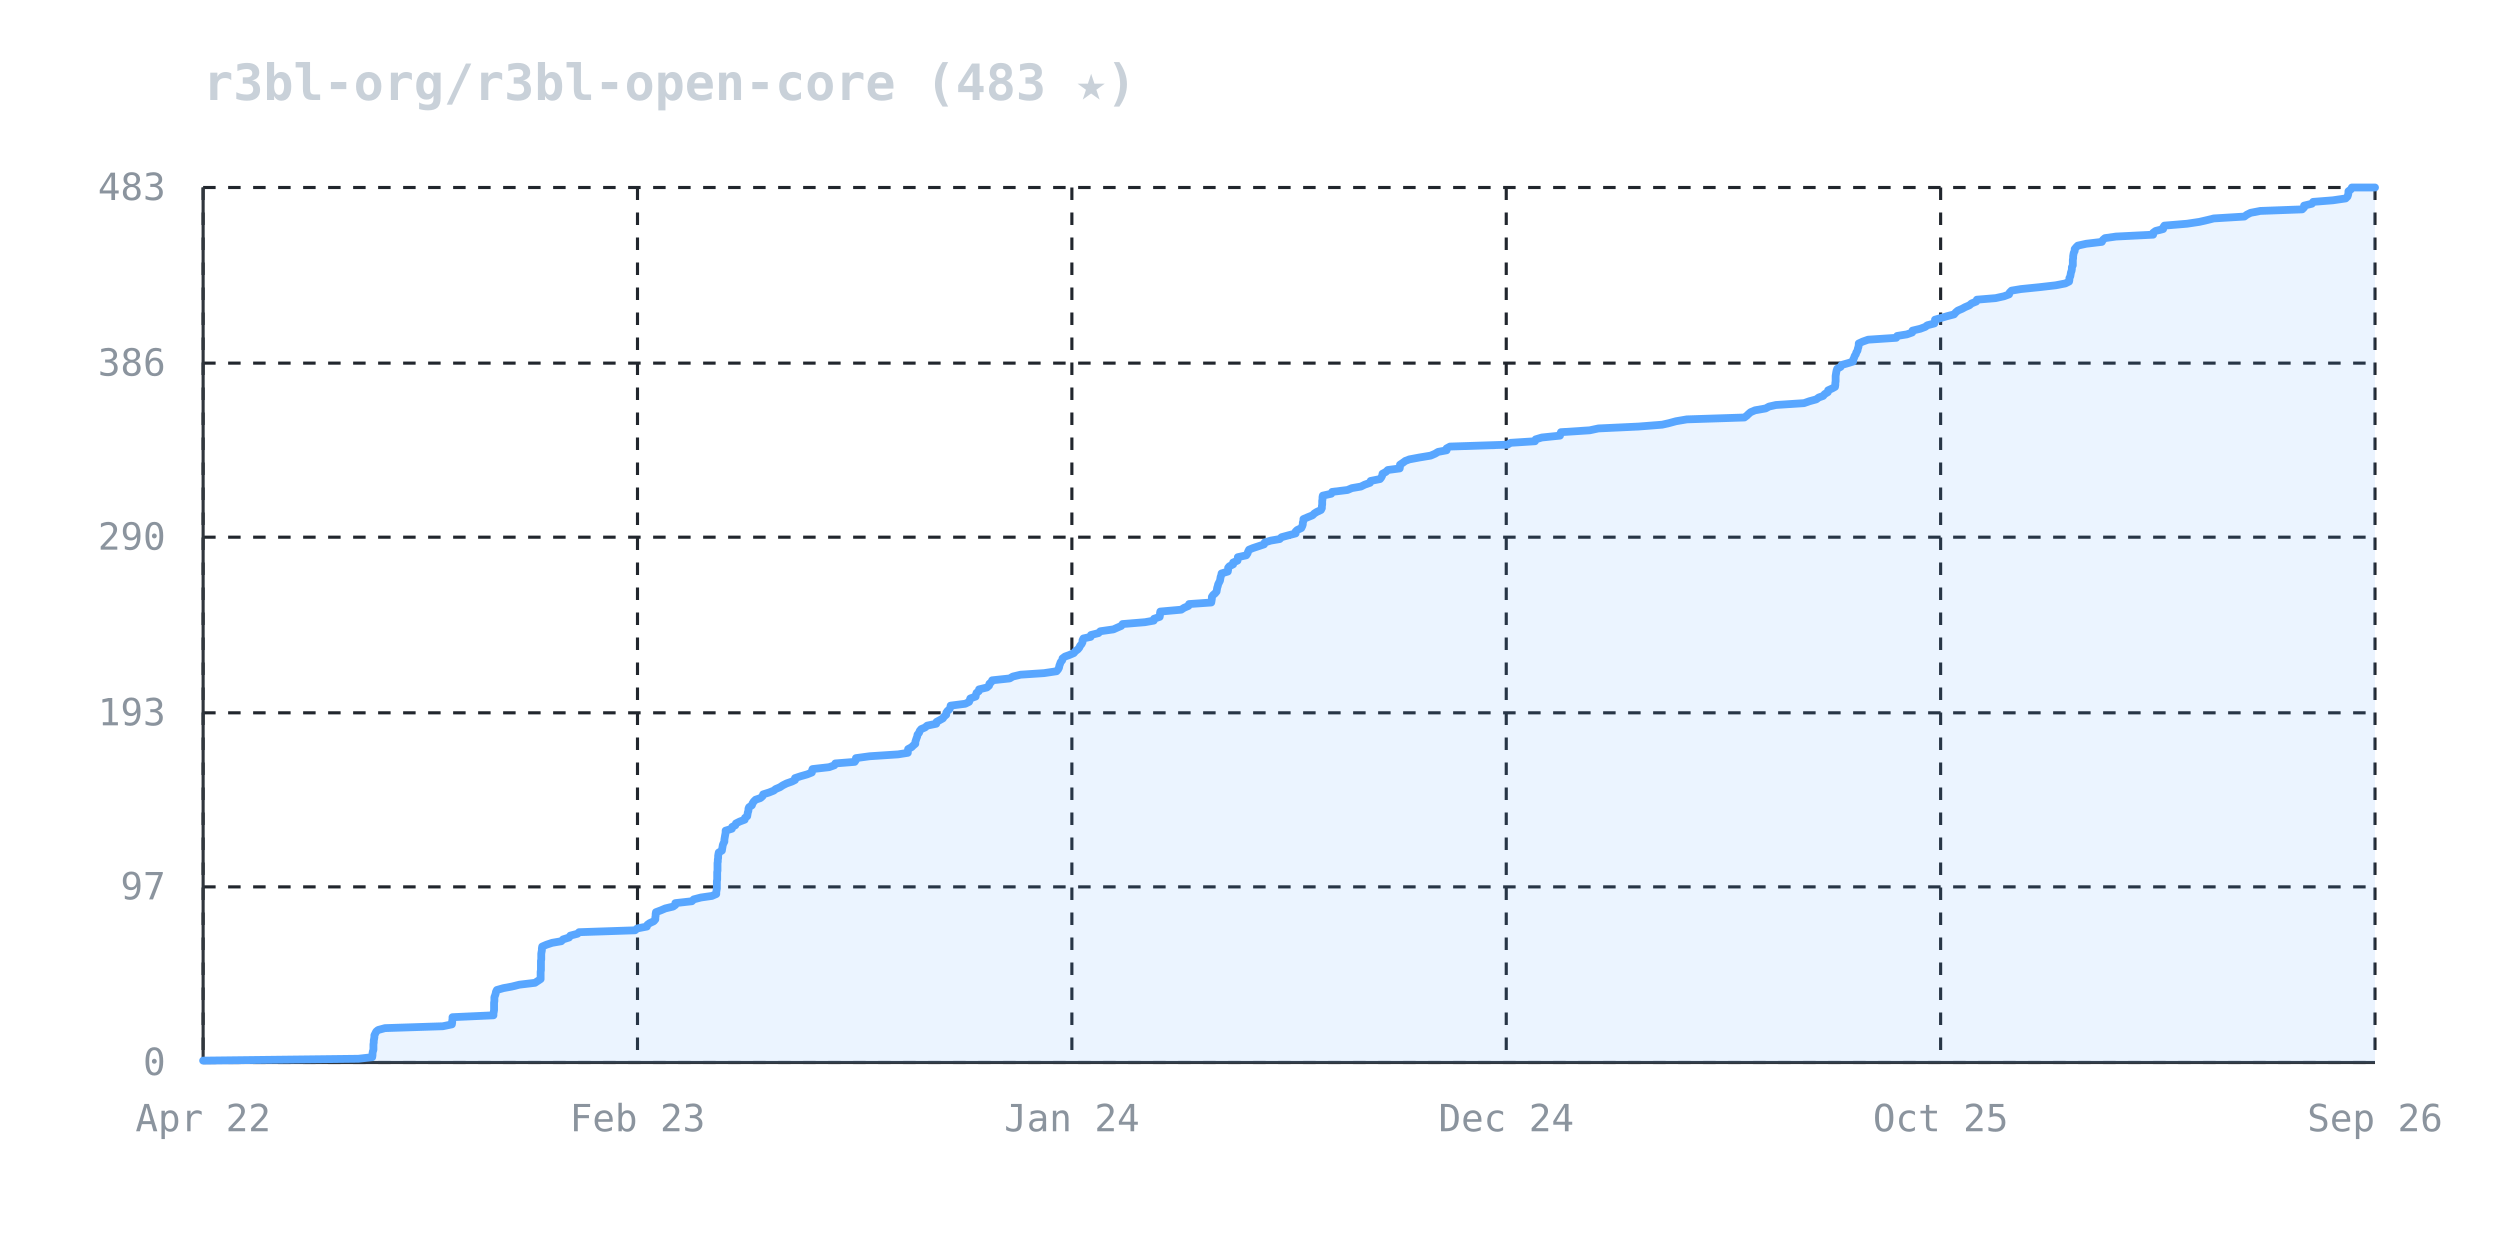
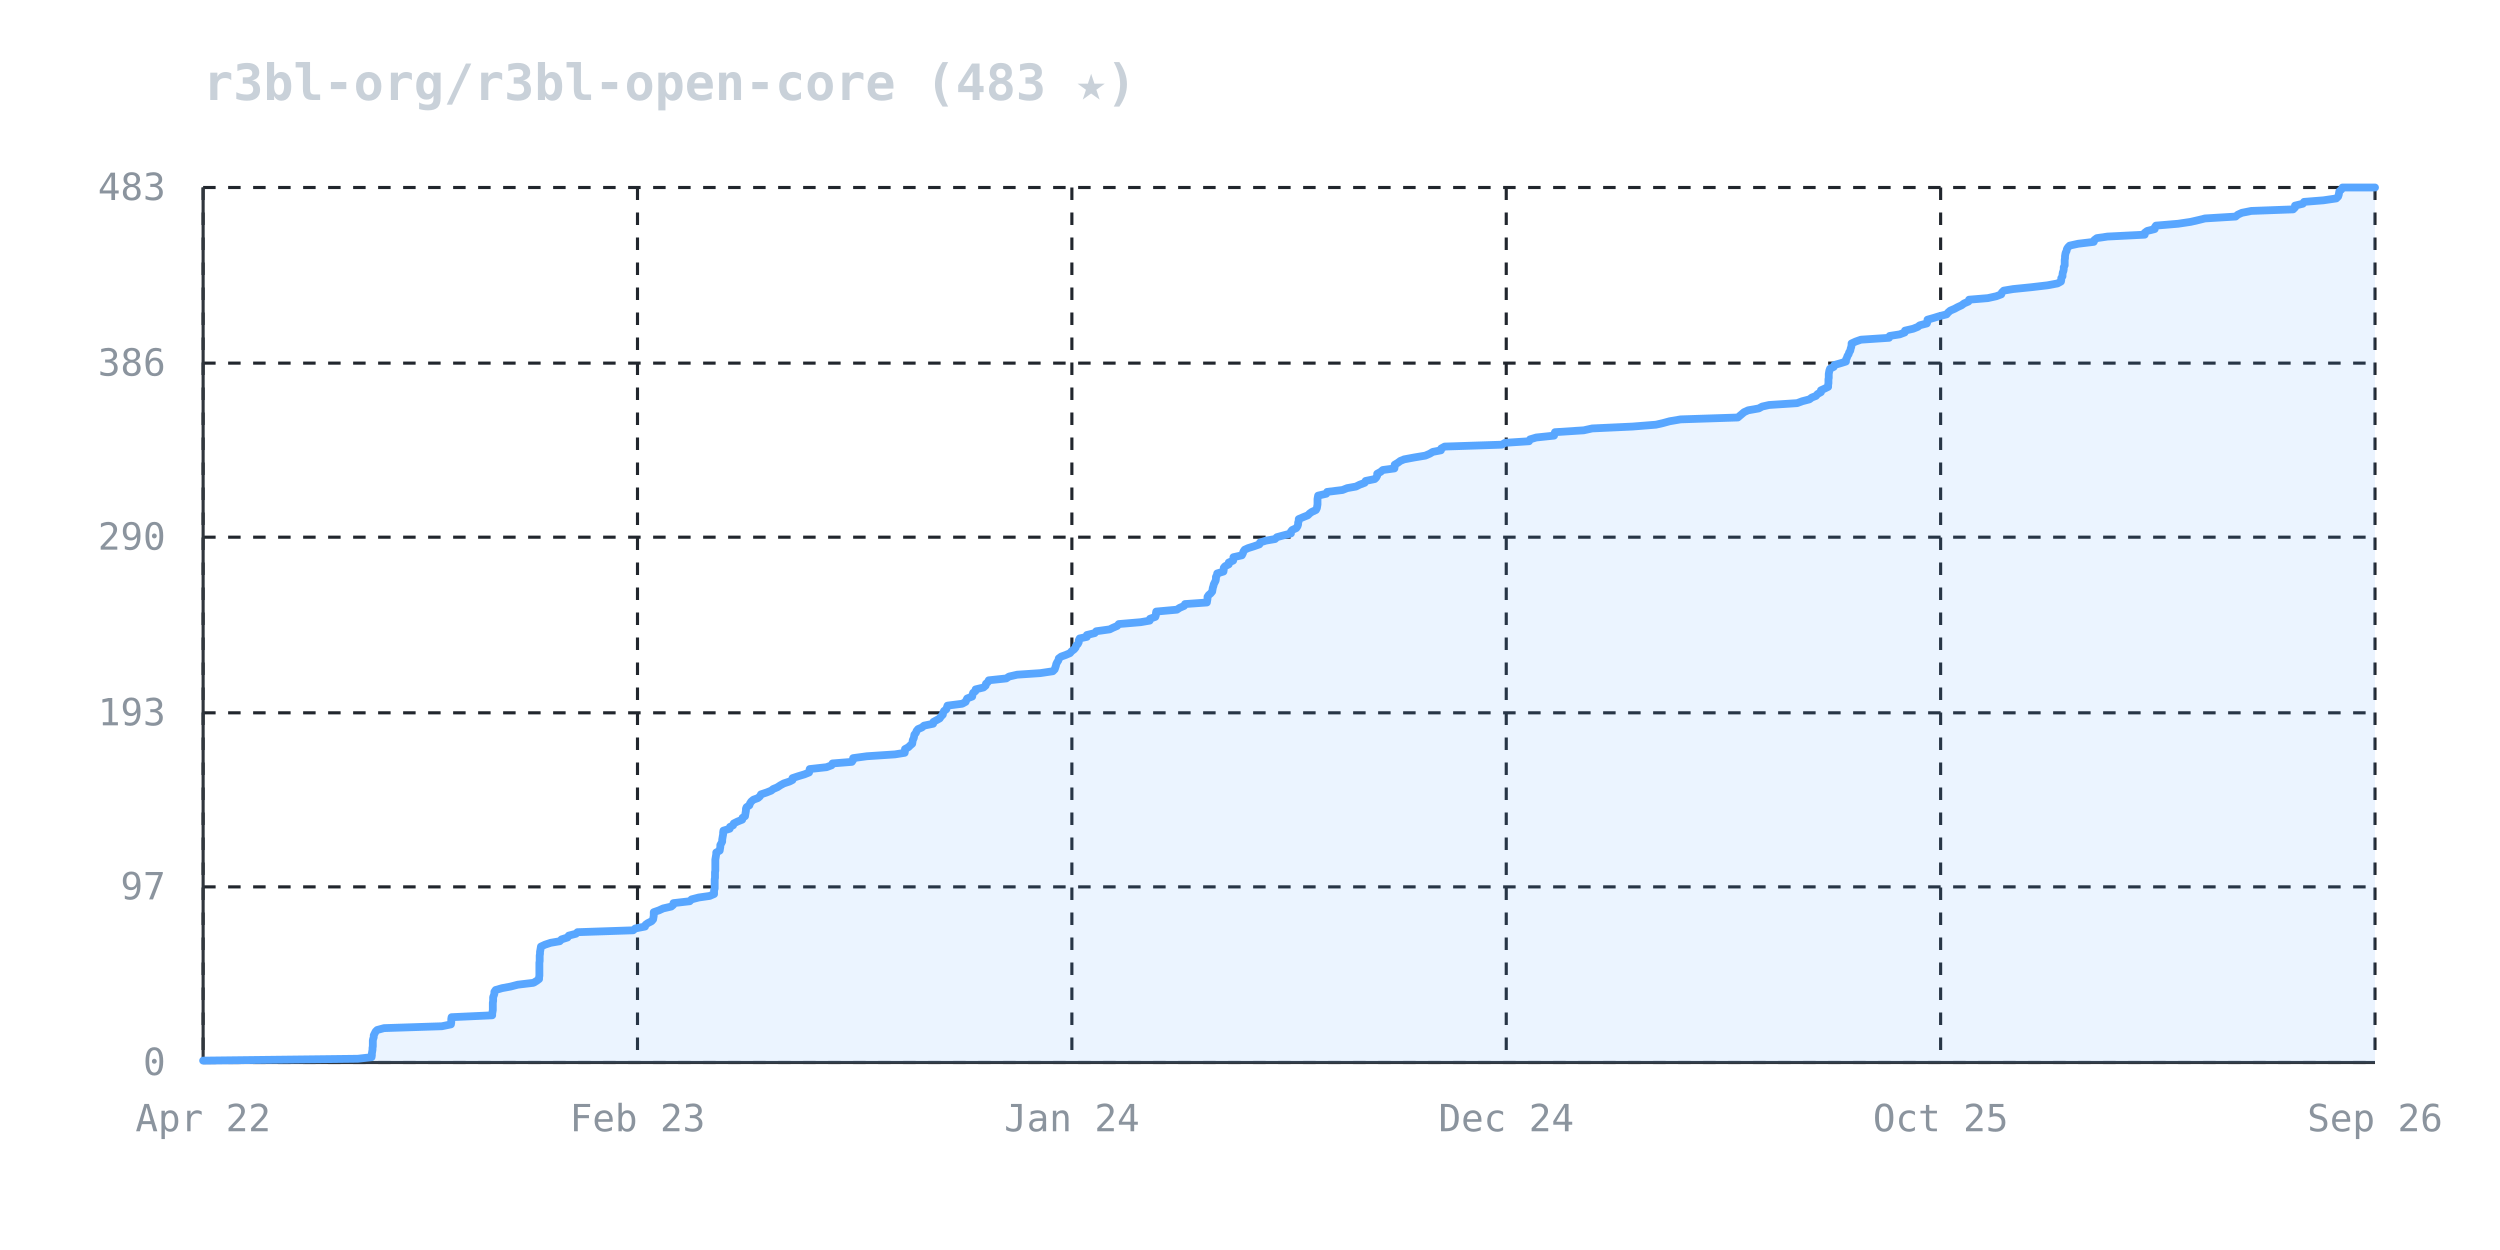
<svg xmlns="http://www.w3.org/2000/svg" viewBox="0 0 800 400" width="100%" height="100%" style="background-color: #0d1117; font-family: Iosevka, 'JetBrains Mono', 'Fira Code', 'Cascadia Code', ui-monospace, SFMono-Regular, Menlo, Monaco, Consolas, monospace;">
  <style>
    .title { fill: #c9d1d9; font-size: 16px; font-weight: 600; font-family: Iosevka, 'JetBrains Mono', 'Fira Code', 'Cascadia Code', ui-monospace, SFMono-Regular, Menlo, Monaco, Consolas, monospace; }
    .axis-line { stroke: #30363d; stroke-width: 1; }
    .line-path { fill: none; stroke: #58a6ff; stroke-width: 2.5; stroke-linejoin: round; stroke-linecap: round; }
    .area-path { fill: #58a6ff; fill-opacity: 0.12; }
  </style>
  <text x="65" y="32" class="title">r3bl-org/r3bl-open-core (483 ★)</text>
  <g id="grid">
    <line x1="65" y1="340.0" x2="760" y2="340.0" stroke="#21262d" stroke-dasharray="4,4" />
    <text x="53" y="344.0" fill="#8b949e" font-size="12" text-anchor="end" font-family="Iosevka, 'JetBrains Mono', 'Fira Code', 'Cascadia Code', ui-monospace, SFMono-Regular, Menlo, Monaco, Consolas, monospace">0</text>
    <line x1="65" y1="283.8" x2="760" y2="283.8" stroke="#21262d" stroke-dasharray="4,4" />
    <text x="53" y="287.8" fill="#8b949e" font-size="12" text-anchor="end" font-family="Iosevka, 'JetBrains Mono', 'Fira Code', 'Cascadia Code', ui-monospace, SFMono-Regular, Menlo, Monaco, Consolas, monospace">97</text>
    <line x1="65" y1="228.1" x2="760" y2="228.1" stroke="#21262d" stroke-dasharray="4,4" />
    <text x="53" y="232.1" fill="#8b949e" font-size="12" text-anchor="end" font-family="Iosevka, 'JetBrains Mono', 'Fira Code', 'Cascadia Code', ui-monospace, SFMono-Regular, Menlo, Monaco, Consolas, monospace">193</text>
    <line x1="65" y1="171.9" x2="760" y2="171.9" stroke="#21262d" stroke-dasharray="4,4" />
    <text x="53" y="175.9" fill="#8b949e" font-size="12" text-anchor="end" font-family="Iosevka, 'JetBrains Mono', 'Fira Code', 'Cascadia Code', ui-monospace, SFMono-Regular, Menlo, Monaco, Consolas, monospace">290</text>
    <line x1="65" y1="116.2" x2="760" y2="116.2" stroke="#21262d" stroke-dasharray="4,4" />
    <text x="53" y="120.2" fill="#8b949e" font-size="12" text-anchor="end" font-family="Iosevka, 'JetBrains Mono', 'Fira Code', 'Cascadia Code', ui-monospace, SFMono-Regular, Menlo, Monaco, Consolas, monospace">386</text>
    <line x1="65" y1="60.0" x2="760" y2="60.0" stroke="#21262d" stroke-dasharray="4,4" />
    <text x="53" y="64.0" fill="#8b949e" font-size="12" text-anchor="end" font-family="Iosevka, 'JetBrains Mono', 'Fira Code', 'Cascadia Code', ui-monospace, SFMono-Regular, Menlo, Monaco, Consolas, monospace">483</text>
    <line x1="65.0" y1="60" x2="65.0" y2="340" stroke="#21262d" stroke-dasharray="4,4" />
    <text x="65.0" y="362.0" fill="#8b949e" font-size="12" text-anchor="middle" font-family="Iosevka, 'JetBrains Mono', 'Fira Code', 'Cascadia Code', ui-monospace, SFMono-Regular, Menlo, Monaco, Consolas, monospace">Apr 22</text>
    <line x1="204.0" y1="60" x2="204.0" y2="340" stroke="#21262d" stroke-dasharray="4,4" />
    <text x="204.0" y="362.0" fill="#8b949e" font-size="12" text-anchor="middle" font-family="Iosevka, 'JetBrains Mono', 'Fira Code', 'Cascadia Code', ui-monospace, SFMono-Regular, Menlo, Monaco, Consolas, monospace">Feb 23</text>
    <line x1="343.0" y1="60" x2="343.0" y2="340" stroke="#21262d" stroke-dasharray="4,4" />
    <text x="343.0" y="362.0" fill="#8b949e" font-size="12" text-anchor="middle" font-family="Iosevka, 'JetBrains Mono', 'Fira Code', 'Cascadia Code', ui-monospace, SFMono-Regular, Menlo, Monaco, Consolas, monospace">Jan 24</text>
    <line x1="482.0" y1="60" x2="482.0" y2="340" stroke="#21262d" stroke-dasharray="4,4" />
    <text x="482.0" y="362.0" fill="#8b949e" font-size="12" text-anchor="middle" font-family="Iosevka, 'JetBrains Mono', 'Fira Code', 'Cascadia Code', ui-monospace, SFMono-Regular, Menlo, Monaco, Consolas, monospace">Dec 24</text>
    <line x1="621.0" y1="60" x2="621.0" y2="340" stroke="#21262d" stroke-dasharray="4,4" />
    <text x="621.0" y="362.0" fill="#8b949e" font-size="12" text-anchor="middle" font-family="Iosevka, 'JetBrains Mono', 'Fira Code', 'Cascadia Code', ui-monospace, SFMono-Regular, Menlo, Monaco, Consolas, monospace">Oct 25</text>
    <line x1="760.0" y1="60" x2="760.0" y2="340" stroke="#21262d" stroke-dasharray="4,4" />
    <text x="760.0" y="362.0" fill="#8b949e" font-size="12" text-anchor="middle" font-family="Iosevka, 'JetBrains Mono', 'Fira Code', 'Cascadia Code', ui-monospace, SFMono-Regular, Menlo, Monaco, Consolas, monospace">Sep 26</text>
  </g>
  <line x1="65" y1="340" x2="760" y2="340" class="axis-line" />
  <line x1="65" y1="60" x2="65" y2="340" class="axis-line" />
-   <polygon points="65.0,340.0 65.0,339.4 114.7,338.8 119.1,338.3 119.2,337.7 119.2,337.1 119.3,336.5 119.5,335.9 119.5,335.4 119.5,334.8 119.5,334.2 119.6,333.6 119.6,333.0 119.7,332.5 119.8,331.9 119.8,331.3 120.1,330.7 120.4,330.1 121.0,329.6 123.2,329.0 141.7,328.4 144.6,327.8 144.7,327.2 144.7,326.7 144.8,326.1 144.8,325.5 157.9,324.9 157.9,324.3 158.0,323.8 158.1,323.2 158.1,322.6 158.1,322.0 158.1,321.4 158.1,320.9 158.2,320.3 158.2,319.7 158.2,319.1 158.4,318.6 158.6,318.0 158.7,317.4 159.0,316.8 161.1,316.2 163.8,315.7 166.2,315.1 171.2,314.5 172.1,313.9 173.0,313.3 173.0,312.8 173.0,312.2 173.0,311.6 173.0,311.0 173.1,310.4 173.1,309.9 173.1,309.3 173.1,308.7 173.1,308.1 173.1,307.5 173.2,307.0 173.2,306.4 173.2,305.8 173.2,305.2 173.3,304.6 173.4,304.1 173.4,303.5 173.5,302.9 174.9,302.3 176.7,301.7 179.6,301.2 180.2,300.6 182.1,300.0 182.5,299.4 184.8,298.8 185.3,298.3 203.2,297.7 203.9,297.1 207.0,296.5 207.2,295.9 207.9,295.4 209.2,294.8 209.7,294.2 209.7,293.6 209.8,293.0 209.8,292.5 209.9,291.9 211.5,291.3 212.9,290.7 215.4,290.1 216.1,289.6 216.1,289.0 221.4,288.4 222.0,287.8 224.3,287.2 227.8,286.7 229.2,286.1 229.2,285.5 229.3,284.9 229.4,284.3 229.4,283.8 229.4,283.2 229.4,282.6 229.4,282.0 229.5,281.4 229.5,280.9 229.5,280.3 229.5,279.7 229.5,279.1 229.6,278.6 229.6,278.0 229.6,277.4 229.6,276.8 229.6,276.2 229.7,275.7 229.7,275.1 229.8,274.5 229.8,273.9 229.9,273.3 230.0,272.8 231.0,272.2 231.1,271.6 231.2,271.0 231.3,270.4 231.5,269.9 231.8,269.3 231.8,268.7 231.9,268.1 232.0,267.5 232.1,267.0 232.2,266.4 232.2,265.8 234.2,265.2 234.3,264.6 235.3,264.1 235.5,263.5 236.7,262.9 238.3,262.3 238.4,261.7 239.1,261.2 239.2,260.6 239.3,260.0 239.5,259.4 239.5,258.8 239.7,258.3 240.6,257.7 240.8,257.1 241.2,256.5 241.8,255.9 243.3,255.4 244.0,254.8 244.2,254.2 246.1,253.6 247.6,253.0 248.2,252.5 249.6,251.9 250.5,251.3 251.7,250.7 253.4,250.1 254.4,249.6 254.4,249.0 256.2,248.4 258.3,247.8 259.8,247.2 259.8,246.7 260.0,246.1 265.3,245.5 267.0,244.9 267.3,244.3 273.5,243.8 273.9,243.2 273.9,242.6 278.3,242.0 287.4,241.4 290.5,240.9 290.5,240.3 290.6,239.7 291.7,239.1 292.2,238.6 292.9,238.0 292.9,237.4 293.1,236.8 293.3,236.2 293.5,235.7 293.6,235.1 294.1,234.5 294.3,233.9 294.8,233.3 296.0,232.8 296.7,232.2 299.6,231.6 299.7,231.0 300.8,230.4 301.7,229.9 302.1,229.3 302.8,228.7 302.8,228.1 303.2,227.5 303.8,227.0 304.1,226.4 304.2,225.8 308.9,225.2 310.1,224.6 310.3,224.1 310.5,223.5 312.2,222.9 312.3,222.3 312.5,221.7 313.2,221.2 313.3,220.6 315.8,220.0 316.5,219.4 316.6,218.8 317.2,218.3 317.5,217.7 323.1,217.1 324.1,216.5 326.6,215.9 334.1,215.4 338.1,214.8 338.6,214.2 338.9,213.6 339.0,213.0 339.2,212.5 339.4,211.9 339.9,211.3 340.0,210.7 340.8,210.1 342.2,209.6 343.6,209.0 344.1,208.4 344.9,207.8 345.4,207.2 345.6,206.7 346.1,206.1 346.4,205.5 346.4,204.9 346.7,204.3 349.0,203.8 349.1,203.2 351.5,202.6 352.1,202.0 356.3,201.4 357.4,200.9 358.8,200.3 359.2,199.7 366.4,199.1 369.2,198.6 369.3,198.0 371.1,197.4 371.2,196.8 371.2,196.2 371.3,195.7 378.0,195.1 378.9,194.5 380.3,193.9 380.5,193.3 387.6,192.8 387.7,192.2 387.8,191.6 387.8,191.0 388.2,190.4 388.8,189.9 389.3,189.3 389.4,188.7 389.5,188.1 389.7,187.5 389.8,187.0 390.1,186.4 390.4,185.8 390.5,185.2 390.6,184.6 390.8,184.1 390.9,183.5 392.9,182.9 393.0,182.3 393.0,181.7 393.4,181.2 394.6,180.6 394.6,180.0 396.0,179.4 396.1,178.8 396.1,178.3 398.8,177.7 399.2,177.1 399.4,176.5 399.7,175.9 400.9,175.4 402.7,174.8 404.5,174.2 404.7,173.6 406.6,173.0 409.5,172.5 410.1,171.9 412.3,171.3 414.6,170.7 414.6,170.1 415.1,169.6 416.4,169.0 416.7,168.4 416.9,167.8 416.9,167.2 417.1,166.7 417.1,166.1 418.5,165.5 420.0,164.9 420.6,164.3 421.4,163.8 422.7,163.2 423.0,162.6 423.0,162.0 423.1,161.4 423.1,160.9 423.1,160.3 423.2,159.7 423.2,159.1 423.3,158.6 426.0,158.0 426.3,157.4 431.2,156.8 432.6,156.2 435.5,155.7 436.7,155.1 438.4,154.5 438.6,153.9 441.6,153.3 442.0,152.8 442.3,152.2 442.4,151.6 443.5,151.0 444.1,150.4 447.9,149.9 448.0,149.3 448.0,148.7 448.9,148.1 449.7,147.5 451.0,147.0 454.2,146.4 457.8,145.8 459.2,145.2 460.2,144.6 462.9,144.1 462.9,143.5 464.0,142.9 482.4,142.3 483.4,141.7 491.2,141.2 491.4,140.6 493.4,140.0 499.2,139.4 499.3,138.8 499.5,138.3 508.7,137.7 511.5,137.1 524.3,136.5 531.9,135.9 534.1,135.4 536.3,134.8 539.8,134.2 558.2,133.6 559.0,133.0 559.5,132.5 560.2,131.9 561.6,131.3 565.0,130.7 566.1,130.1 568.3,129.6 577.3,129.0 579.0,128.4 581.2,127.8 582.0,127.2 583.4,126.7 583.9,126.1 584.9,125.5 585.0,124.9 586.3,124.3 587.2,123.8 587.3,123.2 587.3,122.6 587.4,122.0 587.4,121.4 587.4,120.9 587.4,120.3 587.5,119.7 587.6,119.1 587.7,118.6 587.9,118.0 589.0,117.4 589.3,116.8 591.4,116.2 593.0,115.7 593.0,115.1 593.3,114.5 593.5,113.9 593.9,113.3 594.0,112.8 594.4,112.2 594.5,111.6 594.7,111.0 594.8,110.4 594.8,109.9 596.1,109.3 597.8,108.7 606.8,108.1 607.1,107.5 610.2,107.0 611.9,106.4 612.0,105.8 614.5,105.2 616.1,104.6 616.7,104.1 619.0,103.5 619.2,102.9 619.2,102.3 621.3,101.7 623.0,101.2 625.3,100.6 625.8,100.0 626.5,99.4 627.9,98.8 628.8,98.3 630.2,97.7 630.9,97.1 632.4,96.5 632.6,95.9 638.6,95.4 641.3,94.8 642.9,94.2 643.1,93.6 643.7,93.0 646.7,92.5 652.6,91.9 657.8,91.3 660.9,90.7 662.1,90.1 662.2,89.6 662.2,89.0 662.5,88.4 662.6,87.8 662.7,87.2 662.9,86.7 663.0,86.1 663.0,85.5 663.3,84.9 663.3,84.3 663.3,83.8 663.3,83.2 663.4,82.6 663.4,82.0 663.5,81.4 663.6,80.9 663.9,80.3 663.9,79.7 664.4,79.1 664.9,78.6 667.6,78.0 672.6,77.4 672.9,76.8 673.6,76.2 677.1,75.7 689.0,75.1 689.0,74.5 689.8,73.9 692.2,73.3 692.2,72.8 692.6,72.2 699.8,71.6 703.8,71.0 706.4,70.4 708.4,69.9 718.2,69.3 719.0,68.7 720.2,68.1 723.3,67.5 736.7,67.0 737.3,66.4 737.3,65.8 739.8,65.2 740.2,64.6 746.5,64.1 750.6,63.5 751.2,62.9 751.4,62.3 751.5,61.7 751.5,61.2 752.3,60.6 752.6,60.0 760.0,60.0 760.0,340.0" class="area-path" />
-   <polyline points="65.0,339.4 114.7,338.8 119.1,338.3 119.2,337.7 119.2,337.1 119.3,336.5 119.5,335.9 119.5,335.4 119.5,334.8 119.5,334.2 119.6,333.6 119.6,333.0 119.7,332.5 119.8,331.9 119.8,331.3 120.1,330.7 120.4,330.1 121.0,329.6 123.2,329.0 141.7,328.4 144.6,327.8 144.7,327.2 144.7,326.7 144.8,326.1 144.8,325.5 157.9,324.9 157.9,324.3 158.0,323.8 158.1,323.2 158.1,322.6 158.1,322.0 158.1,321.4 158.1,320.9 158.2,320.3 158.2,319.7 158.2,319.1 158.4,318.6 158.6,318.0 158.7,317.4 159.0,316.8 161.1,316.2 163.8,315.7 166.2,315.1 171.2,314.5 172.1,313.9 173.0,313.3 173.0,312.8 173.0,312.2 173.0,311.6 173.0,311.0 173.1,310.4 173.1,309.9 173.1,309.3 173.1,308.7 173.1,308.1 173.1,307.5 173.2,307.0 173.2,306.4 173.2,305.8 173.2,305.2 173.3,304.6 173.4,304.1 173.4,303.5 173.5,302.9 174.9,302.3 176.7,301.7 179.6,301.2 180.2,300.6 182.1,300.0 182.5,299.4 184.8,298.8 185.3,298.3 203.2,297.7 203.9,297.1 207.0,296.5 207.2,295.9 207.9,295.4 209.2,294.8 209.7,294.2 209.7,293.6 209.8,293.0 209.8,292.5 209.9,291.9 211.5,291.3 212.9,290.7 215.4,290.1 216.1,289.6 216.1,289.0 221.4,288.4 222.0,287.8 224.3,287.2 227.8,286.7 229.2,286.1 229.2,285.5 229.3,284.9 229.4,284.3 229.4,283.8 229.4,283.2 229.4,282.6 229.4,282.0 229.5,281.4 229.5,280.9 229.5,280.3 229.5,279.7 229.5,279.1 229.6,278.6 229.6,278.0 229.6,277.4 229.6,276.8 229.6,276.2 229.7,275.7 229.7,275.1 229.8,274.5 229.8,273.9 229.9,273.3 230.0,272.8 231.0,272.2 231.1,271.6 231.2,271.0 231.3,270.4 231.5,269.9 231.8,269.3 231.8,268.7 231.9,268.1 232.0,267.5 232.1,267.0 232.2,266.4 232.2,265.8 234.2,265.2 234.3,264.6 235.3,264.1 235.5,263.5 236.7,262.9 238.3,262.3 238.4,261.7 239.1,261.2 239.2,260.6 239.3,260.0 239.5,259.4 239.5,258.8 239.7,258.3 240.6,257.7 240.8,257.1 241.2,256.5 241.8,255.9 243.3,255.4 244.0,254.8 244.2,254.2 246.1,253.6 247.6,253.0 248.2,252.5 249.6,251.9 250.5,251.3 251.7,250.7 253.4,250.1 254.4,249.6 254.4,249.0 256.2,248.4 258.3,247.8 259.8,247.2 259.8,246.7 260.0,246.1 265.3,245.5 267.0,244.9 267.3,244.3 273.5,243.8 273.9,243.2 273.9,242.6 278.3,242.0 287.4,241.4 290.5,240.9 290.5,240.3 290.6,239.7 291.7,239.1 292.2,238.6 292.9,238.0 292.9,237.4 293.1,236.8 293.3,236.2 293.5,235.7 293.6,235.1 294.1,234.5 294.3,233.9 294.8,233.3 296.0,232.8 296.7,232.2 299.6,231.6 299.7,231.0 300.8,230.4 301.7,229.9 302.1,229.3 302.8,228.7 302.8,228.1 303.2,227.5 303.8,227.0 304.1,226.4 304.2,225.8 308.9,225.2 310.1,224.6 310.3,224.1 310.5,223.5 312.2,222.9 312.3,222.3 312.5,221.7 313.2,221.2 313.3,220.6 315.8,220.0 316.5,219.4 316.6,218.8 317.2,218.3 317.5,217.7 323.1,217.1 324.1,216.5 326.6,215.9 334.1,215.4 338.1,214.8 338.6,214.2 338.9,213.6 339.0,213.0 339.2,212.5 339.4,211.9 339.9,211.3 340.0,210.7 340.8,210.1 342.2,209.6 343.6,209.0 344.1,208.4 344.9,207.8 345.4,207.2 345.6,206.7 346.1,206.1 346.4,205.5 346.4,204.9 346.7,204.3 349.0,203.8 349.1,203.2 351.5,202.6 352.1,202.0 356.3,201.4 357.4,200.9 358.8,200.3 359.2,199.7 366.4,199.1 369.2,198.6 369.3,198.0 371.1,197.4 371.2,196.8 371.2,196.2 371.3,195.7 378.0,195.1 378.9,194.5 380.3,193.9 380.5,193.3 387.6,192.8 387.7,192.2 387.8,191.6 387.8,191.0 388.2,190.4 388.8,189.9 389.3,189.3 389.4,188.7 389.5,188.1 389.7,187.5 389.8,187.0 390.1,186.4 390.4,185.8 390.5,185.2 390.6,184.6 390.8,184.1 390.9,183.5 392.9,182.9 393.0,182.3 393.0,181.7 393.4,181.2 394.6,180.6 394.6,180.0 396.0,179.4 396.1,178.8 396.1,178.3 398.8,177.7 399.2,177.1 399.4,176.5 399.7,175.9 400.9,175.4 402.7,174.8 404.5,174.2 404.7,173.6 406.6,173.0 409.5,172.5 410.1,171.9 412.3,171.3 414.6,170.7 414.6,170.1 415.1,169.6 416.4,169.0 416.7,168.4 416.9,167.8 416.9,167.2 417.1,166.7 417.1,166.1 418.5,165.5 420.0,164.9 420.6,164.3 421.4,163.8 422.7,163.2 423.0,162.6 423.0,162.0 423.1,161.4 423.1,160.9 423.1,160.3 423.2,159.7 423.2,159.1 423.3,158.6 426.0,158.0 426.3,157.4 431.2,156.8 432.6,156.2 435.5,155.7 436.7,155.1 438.4,154.5 438.6,153.9 441.6,153.3 442.0,152.8 442.3,152.2 442.4,151.6 443.5,151.0 444.1,150.4 447.9,149.9 448.0,149.3 448.0,148.7 448.9,148.1 449.7,147.5 451.0,147.0 454.2,146.4 457.8,145.8 459.2,145.2 460.2,144.6 462.9,144.1 462.9,143.5 464.0,142.9 482.4,142.3 483.4,141.7 491.2,141.2 491.4,140.6 493.4,140.0 499.2,139.4 499.3,138.8 499.5,138.3 508.7,137.7 511.5,137.1 524.3,136.5 531.9,135.9 534.1,135.4 536.3,134.8 539.8,134.2 558.2,133.6 559.0,133.0 559.5,132.5 560.2,131.9 561.6,131.3 565.0,130.7 566.1,130.1 568.3,129.6 577.3,129.0 579.0,128.4 581.2,127.8 582.0,127.2 583.4,126.7 583.9,126.1 584.9,125.5 585.0,124.9 586.3,124.3 587.2,123.8 587.3,123.2 587.3,122.6 587.4,122.0 587.4,121.4 587.4,120.9 587.4,120.3 587.5,119.7 587.6,119.1 587.7,118.6 587.9,118.0 589.0,117.4 589.3,116.8 591.4,116.2 593.0,115.7 593.0,115.1 593.3,114.5 593.5,113.9 593.9,113.3 594.0,112.8 594.4,112.2 594.5,111.6 594.7,111.0 594.8,110.4 594.8,109.9 596.1,109.3 597.8,108.7 606.8,108.1 607.1,107.5 610.2,107.0 611.9,106.4 612.0,105.8 614.5,105.2 616.1,104.6 616.7,104.1 619.0,103.5 619.2,102.9 619.2,102.3 621.3,101.7 623.0,101.2 625.3,100.6 625.8,100.0 626.5,99.4 627.9,98.8 628.8,98.3 630.2,97.7 630.9,97.1 632.4,96.5 632.6,95.9 638.6,95.4 641.3,94.8 642.9,94.2 643.1,93.6 643.7,93.0 646.7,92.5 652.6,91.9 657.8,91.3 660.9,90.7 662.1,90.1 662.2,89.6 662.2,89.0 662.5,88.4 662.6,87.8 662.7,87.2 662.9,86.7 663.0,86.1 663.0,85.5 663.3,84.9 663.3,84.3 663.3,83.8 663.3,83.2 663.4,82.6 663.4,82.0 663.5,81.4 663.6,80.9 663.9,80.3 663.9,79.7 664.4,79.1 664.9,78.6 667.6,78.0 672.6,77.4 672.9,76.8 673.6,76.2 677.1,75.7 689.0,75.1 689.0,74.5 689.8,73.9 692.2,73.3 692.2,72.8 692.6,72.2 699.8,71.6 703.8,71.0 706.4,70.4 708.4,69.9 718.2,69.3 719.0,68.7 720.2,68.1 723.3,67.5 736.7,67.0 737.3,66.4 737.3,65.8 739.8,65.2 740.2,64.6 746.5,64.1 750.6,63.5 751.2,62.9 751.4,62.3 751.5,61.7 751.5,61.2 752.3,60.6 752.6,60.0 760.0,60.0" class="line-path" />
+   <polygon points="65.0,340.0 65.0,339.4 114.5,338.8 118.9,338.3 119.0,337.7 119.0,337.1 119.1,336.5 119.2,335.9 119.2,335.4 119.3,334.8 119.3,334.2 119.3,333.6 119.3,333.0 119.4,332.5 119.6,331.9 119.6,331.3 119.9,330.7 120.2,330.1 120.7,329.6 122.9,329.0 141.4,328.4 144.3,327.8 144.4,327.2 144.4,326.7 144.4,326.1 144.5,325.5 157.5,324.9 157.5,324.3 157.6,323.8 157.7,323.2 157.7,322.6 157.7,322.0 157.7,321.4 157.7,320.9 157.8,320.3 157.8,319.7 157.8,319.1 158.0,318.6 158.2,318.0 158.2,317.4 158.6,316.8 160.7,316.2 163.4,315.7 165.7,315.1 170.7,314.5 171.7,313.9 172.5,313.3 172.5,312.8 172.6,312.2 172.6,311.6 172.6,311.0 172.6,310.4 172.6,309.9 172.6,309.3 172.6,308.7 172.6,308.1 172.7,307.5 172.7,307.0 172.7,306.4 172.7,305.8 172.8,305.2 172.8,304.6 172.9,304.1 173.0,303.5 173.1,302.9 174.4,302.3 176.2,301.7 179.1,301.2 179.7,300.6 181.6,300.0 182.0,299.4 184.3,298.8 184.8,298.3 202.6,297.7 203.3,297.1 206.4,296.5 206.6,295.9 207.3,295.4 208.5,294.8 209.0,294.2 209.1,293.6 209.2,293.0 209.2,292.5 209.2,291.9 210.9,291.3 212.2,290.7 214.8,290.1 215.4,289.6 215.5,289.0 220.7,288.4 221.3,287.8 223.6,287.2 227.1,286.7 228.5,286.1 228.5,285.5 228.5,284.9 228.7,284.3 228.7,283.8 228.7,283.2 228.7,282.6 228.7,282.0 228.7,281.4 228.8,280.9 228.8,280.3 228.8,279.7 228.8,279.1 228.9,278.6 228.9,278.0 228.9,277.4 228.9,276.8 228.9,276.2 228.9,275.7 228.9,275.1 229.0,274.5 229.1,273.9 229.2,273.3 229.2,272.8 230.3,272.2 230.4,271.6 230.5,271.0 230.5,270.4 230.8,269.9 231.1,269.3 231.1,268.7 231.2,268.1 231.3,267.5 231.4,267.0 231.4,266.4 231.5,265.8 233.5,265.2 233.6,264.6 234.6,264.1 234.8,263.5 236.0,262.9 237.5,262.3 237.6,261.7 238.4,261.2 238.5,260.6 238.6,260.0 238.7,259.4 238.7,258.8 238.9,258.3 239.8,257.7 240.0,257.1 240.4,256.5 241.1,255.9 242.5,255.4 243.2,254.8 243.5,254.2 245.3,253.6 246.8,253.0 247.4,252.5 248.8,251.9 249.7,251.3 250.8,250.7 252.6,250.1 253.6,249.6 253.6,249.0 255.4,248.4 257.4,247.8 258.9,247.2 259.0,246.7 259.1,246.1 264.5,245.5 266.1,244.9 266.4,244.3 272.6,243.8 273.0,243.2 273.0,242.6 277.4,242.0 286.4,241.4 289.5,240.9 289.6,240.3 289.6,239.7 290.7,239.1 291.2,238.6 291.9,238.0 292.0,237.4 292.1,236.8 292.4,236.2 292.5,235.7 292.6,235.1 293.1,234.5 293.3,233.9 293.8,233.3 295.0,232.8 295.7,232.2 298.6,231.6 298.7,231.0 299.8,230.4 300.7,229.9 301.1,229.3 301.7,228.7 301.8,228.1 302.1,227.5 302.8,227.0 303.0,226.4 303.2,225.8 307.9,225.2 309.0,224.6 309.2,224.1 309.5,223.5 311.1,222.9 311.2,222.3 311.4,221.7 312.1,221.2 312.2,220.6 314.7,220.0 315.4,219.4 315.5,218.8 316.1,218.3 316.4,217.7 322.0,217.1 322.9,216.5 325.5,215.9 332.9,215.4 336.9,214.8 337.5,214.2 337.7,213.6 337.9,213.0 338.0,212.5 338.3,211.9 338.7,211.3 338.8,210.7 339.6,210.1 341.0,209.6 342.4,209.0 342.9,208.4 343.7,207.8 344.2,207.2 344.3,206.7 344.9,206.1 345.2,205.5 345.2,204.9 345.5,204.3 347.8,203.8 347.8,203.2 350.3,202.6 350.8,202.0 355.1,201.4 356.1,200.9 357.5,200.3 358.0,199.7 365.0,199.1 367.9,198.6 368.0,198.0 369.7,197.4 369.9,196.8 369.9,196.2 370.0,195.7 376.6,195.1 377.5,194.5 378.9,193.9 379.2,193.3 386.2,192.8 386.3,192.2 386.4,191.6 386.4,191.0 386.8,190.4 387.4,189.9 387.9,189.3 388.0,188.7 388.1,188.1 388.3,187.5 388.4,187.0 388.7,186.4 389.0,185.8 389.1,185.2 389.1,184.6 389.4,184.1 389.5,183.5 391.5,182.9 391.6,182.3 391.6,181.7 392.0,181.2 393.2,180.6 393.2,180.0 394.6,179.4 394.7,178.8 394.7,178.3 397.4,177.7 397.7,177.1 397.9,176.5 398.3,175.9 399.4,175.4 401.3,174.8 403.0,174.2 403.2,173.6 405.1,173.0 408.0,172.5 408.6,171.9 410.8,171.3 413.1,170.7 413.1,170.1 413.5,169.6 414.8,169.0 415.2,168.4 415.4,167.8 415.4,167.2 415.6,166.7 415.6,166.1 417.0,165.5 418.5,164.9 419.1,164.3 419.8,163.8 421.1,163.2 421.4,162.6 421.5,162.0 421.6,161.4 421.6,160.9 421.6,160.3 421.6,159.7 421.7,159.1 421.8,158.6 424.4,158.0 424.7,157.4 429.6,156.8 431.1,156.2 433.9,155.7 435.1,155.1 436.7,154.5 437.0,153.9 439.9,153.3 440.4,152.8 440.7,152.2 440.7,151.6 441.8,151.0 442.5,150.4 446.2,149.9 446.3,149.3 446.3,148.7 447.3,148.1 448.1,147.5 449.3,147.0 452.5,146.4 456.1,145.8 457.5,145.2 458.5,144.6 461.1,144.1 461.2,143.5 462.3,142.9 480.6,142.3 481.6,141.7 489.3,141.2 489.6,140.6 491.6,140.0 497.3,139.4 497.4,138.8 497.6,138.3 506.8,137.7 509.5,137.1 522.4,136.5 529.9,135.9 532.1,135.4 534.3,134.8 537.8,134.2 556.1,133.6 556.8,133.0 557.4,132.5 558.1,131.9 559.4,131.3 562.8,130.7 563.9,130.1 566.1,129.6 575.1,129.0 576.7,128.4 579.0,127.8 579.8,127.2 581.1,126.7 581.6,126.1 582.7,125.5 582.7,124.9 584.0,124.3 585.0,123.8 585.0,123.2 585.1,122.6 585.1,122.0 585.1,121.4 585.2,120.9 585.2,120.3 585.2,119.7 585.3,119.1 585.4,118.6 585.6,118.0 586.8,117.4 587.0,116.8 589.1,116.2 590.7,115.7 590.7,115.1 591.0,114.5 591.2,113.9 591.6,113.3 591.7,112.8 592.1,112.2 592.2,111.6 592.4,111.0 592.5,110.4 592.5,109.9 593.8,109.3 595.5,108.7 604.5,108.1 604.7,107.5 607.9,107.0 609.5,106.4 609.6,105.8 612.2,105.2 613.7,104.6 614.3,104.1 616.6,103.5 616.8,102.9 616.8,102.3 618.9,101.7 620.5,101.2 622.9,100.6 623.4,100.0 624.1,99.4 625.5,98.8 626.4,98.3 627.7,97.7 628.5,97.1 629.9,96.5 630.1,95.9 636.1,95.4 638.8,94.8 640.4,94.2 640.6,93.6 641.2,93.0 644.2,92.5 650.1,91.9 655.2,91.3 658.4,90.7 659.5,90.1 659.6,89.6 659.6,89.0 660.0,88.4 660.0,87.8 660.1,87.2 660.3,86.7 660.4,86.1 660.4,85.5 660.7,84.9 660.7,84.3 660.7,83.8 660.7,83.2 660.8,82.6 660.8,82.0 660.9,81.4 661.0,80.9 661.3,80.3 661.4,79.7 661.8,79.1 662.3,78.6 665.0,78.0 670.0,77.4 670.2,76.8 671.0,76.2 674.4,75.7 686.3,75.1 686.3,74.5 687.1,73.9 689.5,73.3 689.5,72.8 689.9,72.2 697.0,71.6 701.0,71.0 703.6,70.4 705.6,69.9 715.4,69.3 716.1,68.7 717.4,68.1 720.4,67.5 733.8,67.0 734.4,66.4 734.4,65.8 736.9,65.2 737.3,64.6 743.5,64.1 747.6,63.5 748.2,62.9 748.4,62.3 748.5,61.7 748.6,61.2 749.3,60.6 749.6,60.0 760.0,60.0 760.0,340.0" class="area-path" />
+   <polyline points="65.0,339.4 114.5,338.8 118.9,338.3 119.0,337.7 119.0,337.1 119.1,336.5 119.2,335.9 119.2,335.4 119.3,334.8 119.3,334.2 119.3,333.6 119.3,333.0 119.4,332.5 119.6,331.9 119.6,331.3 119.9,330.7 120.2,330.1 120.7,329.6 122.9,329.0 141.4,328.4 144.3,327.8 144.4,327.2 144.4,326.7 144.4,326.1 144.5,325.5 157.5,324.9 157.5,324.3 157.6,323.8 157.7,323.2 157.7,322.6 157.7,322.0 157.7,321.4 157.7,320.9 157.8,320.3 157.8,319.7 157.8,319.1 158.0,318.6 158.2,318.0 158.2,317.4 158.6,316.8 160.7,316.2 163.4,315.7 165.7,315.1 170.7,314.5 171.7,313.9 172.5,313.3 172.5,312.8 172.6,312.2 172.6,311.6 172.6,311.0 172.6,310.4 172.6,309.9 172.6,309.3 172.6,308.7 172.6,308.1 172.7,307.5 172.7,307.0 172.7,306.4 172.7,305.8 172.8,305.2 172.8,304.6 172.9,304.1 173.0,303.5 173.1,302.9 174.4,302.3 176.2,301.7 179.1,301.2 179.7,300.6 181.6,300.0 182.0,299.4 184.3,298.8 184.8,298.3 202.6,297.7 203.3,297.1 206.4,296.5 206.6,295.9 207.3,295.4 208.5,294.8 209.0,294.2 209.1,293.6 209.2,293.0 209.2,292.5 209.2,291.9 210.9,291.3 212.2,290.7 214.8,290.1 215.4,289.6 215.5,289.0 220.7,288.4 221.3,287.8 223.6,287.2 227.1,286.7 228.5,286.1 228.5,285.5 228.5,284.9 228.7,284.3 228.7,283.8 228.7,283.2 228.7,282.6 228.7,282.0 228.7,281.4 228.8,280.9 228.8,280.3 228.8,279.7 228.8,279.1 228.9,278.6 228.9,278.0 228.9,277.4 228.9,276.8 228.9,276.2 228.9,275.7 228.9,275.1 229.0,274.5 229.1,273.9 229.2,273.3 229.2,272.8 230.3,272.2 230.4,271.6 230.5,271.0 230.5,270.4 230.8,269.9 231.1,269.3 231.1,268.7 231.2,268.1 231.3,267.5 231.4,267.0 231.4,266.4 231.5,265.8 233.5,265.2 233.6,264.6 234.6,264.1 234.8,263.5 236.0,262.9 237.5,262.3 237.6,261.7 238.4,261.2 238.5,260.6 238.6,260.0 238.7,259.4 238.7,258.8 238.9,258.3 239.8,257.7 240.0,257.1 240.4,256.5 241.1,255.9 242.5,255.4 243.2,254.8 243.5,254.2 245.3,253.6 246.8,253.0 247.4,252.5 248.8,251.9 249.7,251.3 250.8,250.7 252.6,250.1 253.6,249.6 253.6,249.0 255.4,248.4 257.4,247.8 258.9,247.2 259.0,246.7 259.1,246.1 264.5,245.5 266.1,244.9 266.4,244.3 272.6,243.8 273.0,243.2 273.0,242.6 277.4,242.0 286.4,241.4 289.5,240.9 289.6,240.3 289.6,239.7 290.7,239.1 291.2,238.6 291.9,238.0 292.0,237.4 292.1,236.8 292.4,236.2 292.5,235.7 292.6,235.1 293.1,234.5 293.3,233.9 293.8,233.3 295.0,232.8 295.7,232.2 298.6,231.6 298.7,231.0 299.8,230.4 300.7,229.9 301.1,229.3 301.7,228.7 301.8,228.1 302.1,227.5 302.8,227.0 303.0,226.4 303.2,225.8 307.9,225.2 309.0,224.6 309.2,224.1 309.5,223.5 311.1,222.9 311.2,222.3 311.4,221.7 312.1,221.2 312.2,220.6 314.7,220.0 315.4,219.4 315.5,218.8 316.1,218.3 316.4,217.7 322.0,217.1 322.9,216.5 325.5,215.9 332.9,215.4 336.9,214.8 337.5,214.2 337.7,213.6 337.9,213.0 338.0,212.5 338.3,211.9 338.7,211.3 338.8,210.7 339.6,210.1 341.0,209.6 342.4,209.0 342.9,208.4 343.7,207.8 344.2,207.2 344.3,206.7 344.9,206.1 345.2,205.5 345.2,204.9 345.5,204.3 347.8,203.8 347.8,203.2 350.3,202.6 350.8,202.0 355.1,201.4 356.1,200.9 357.5,200.3 358.0,199.7 365.0,199.1 367.9,198.6 368.0,198.0 369.7,197.4 369.9,196.8 369.9,196.2 370.0,195.7 376.6,195.1 377.5,194.5 378.9,193.9 379.2,193.3 386.2,192.8 386.3,192.2 386.4,191.6 386.4,191.0 386.8,190.4 387.4,189.9 387.9,189.3 388.0,188.7 388.1,188.1 388.3,187.5 388.4,187.0 388.7,186.4 389.0,185.8 389.1,185.2 389.1,184.6 389.4,184.1 389.5,183.5 391.5,182.9 391.6,182.3 391.6,181.7 392.0,181.2 393.2,180.6 393.2,180.0 394.6,179.4 394.7,178.8 394.7,178.3 397.4,177.7 397.7,177.1 397.9,176.5 398.3,175.9 399.4,175.4 401.3,174.8 403.0,174.2 403.2,173.6 405.1,173.0 408.0,172.5 408.6,171.9 410.8,171.3 413.1,170.7 413.1,170.1 413.5,169.6 414.8,169.0 415.2,168.4 415.4,167.8 415.4,167.2 415.6,166.7 415.6,166.1 417.0,165.5 418.5,164.9 419.1,164.3 419.8,163.8 421.1,163.2 421.4,162.6 421.5,162.0 421.6,161.4 421.6,160.9 421.6,160.3 421.6,159.7 421.7,159.1 421.8,158.6 424.4,158.0 424.7,157.4 429.6,156.8 431.1,156.2 433.9,155.7 435.1,155.1 436.7,154.5 437.0,153.9 439.9,153.3 440.4,152.8 440.7,152.2 440.7,151.6 441.8,151.0 442.5,150.4 446.2,149.9 446.3,149.3 446.3,148.7 447.3,148.1 448.1,147.5 449.3,147.0 452.5,146.4 456.1,145.8 457.5,145.2 458.5,144.6 461.1,144.1 461.2,143.5 462.3,142.9 480.6,142.3 481.6,141.7 489.3,141.2 489.6,140.6 491.6,140.0 497.3,139.4 497.4,138.8 497.6,138.3 506.8,137.7 509.5,137.1 522.4,136.5 529.9,135.9 532.1,135.4 534.3,134.8 537.8,134.2 556.1,133.6 556.8,133.0 557.4,132.5 558.1,131.9 559.4,131.3 562.8,130.7 563.9,130.1 566.1,129.6 575.1,129.0 576.7,128.4 579.0,127.8 579.8,127.2 581.1,126.7 581.6,126.1 582.7,125.5 582.7,124.9 584.0,124.3 585.0,123.8 585.0,123.2 585.1,122.6 585.1,122.0 585.1,121.4 585.2,120.9 585.2,120.3 585.2,119.7 585.3,119.1 585.4,118.6 585.6,118.0 586.8,117.4 587.0,116.8 589.1,116.2 590.7,115.7 590.7,115.1 591.0,114.5 591.2,113.9 591.6,113.3 591.7,112.8 592.1,112.2 592.2,111.6 592.4,111.0 592.5,110.4 592.5,109.9 593.8,109.3 595.5,108.7 604.5,108.1 604.7,107.5 607.9,107.0 609.5,106.4 609.6,105.8 612.2,105.2 613.7,104.6 614.3,104.1 616.6,103.5 616.8,102.9 616.8,102.3 618.9,101.7 620.5,101.2 622.9,100.6 623.4,100.0 624.1,99.4 625.5,98.8 626.4,98.3 627.7,97.7 628.5,97.1 629.9,96.5 630.1,95.9 636.1,95.4 638.8,94.8 640.4,94.2 640.6,93.6 641.2,93.0 644.2,92.5 650.1,91.9 655.2,91.3 658.4,90.7 659.5,90.1 659.6,89.6 659.6,89.0 660.0,88.4 660.0,87.8 660.1,87.2 660.3,86.7 660.4,86.1 660.4,85.5 660.7,84.9 660.7,84.3 660.7,83.8 660.7,83.2 660.8,82.6 660.8,82.0 660.9,81.4 661.0,80.9 661.3,80.3 661.4,79.7 661.8,79.1 662.3,78.6 665.0,78.0 670.0,77.4 670.2,76.8 671.0,76.2 674.4,75.7 686.3,75.1 686.3,74.5 687.1,73.9 689.5,73.3 689.5,72.8 689.9,72.2 697.0,71.6 701.0,71.0 703.6,70.4 705.6,69.9 715.4,69.3 716.1,68.7 717.4,68.1 720.4,67.5 733.8,67.0 734.4,66.4 734.4,65.8 736.9,65.2 737.3,64.6 743.5,64.1 747.6,63.5 748.2,62.9 748.4,62.3 748.5,61.7 748.6,61.2 749.3,60.6 749.6,60.0 760.0,60.0" class="line-path" />
</svg>
